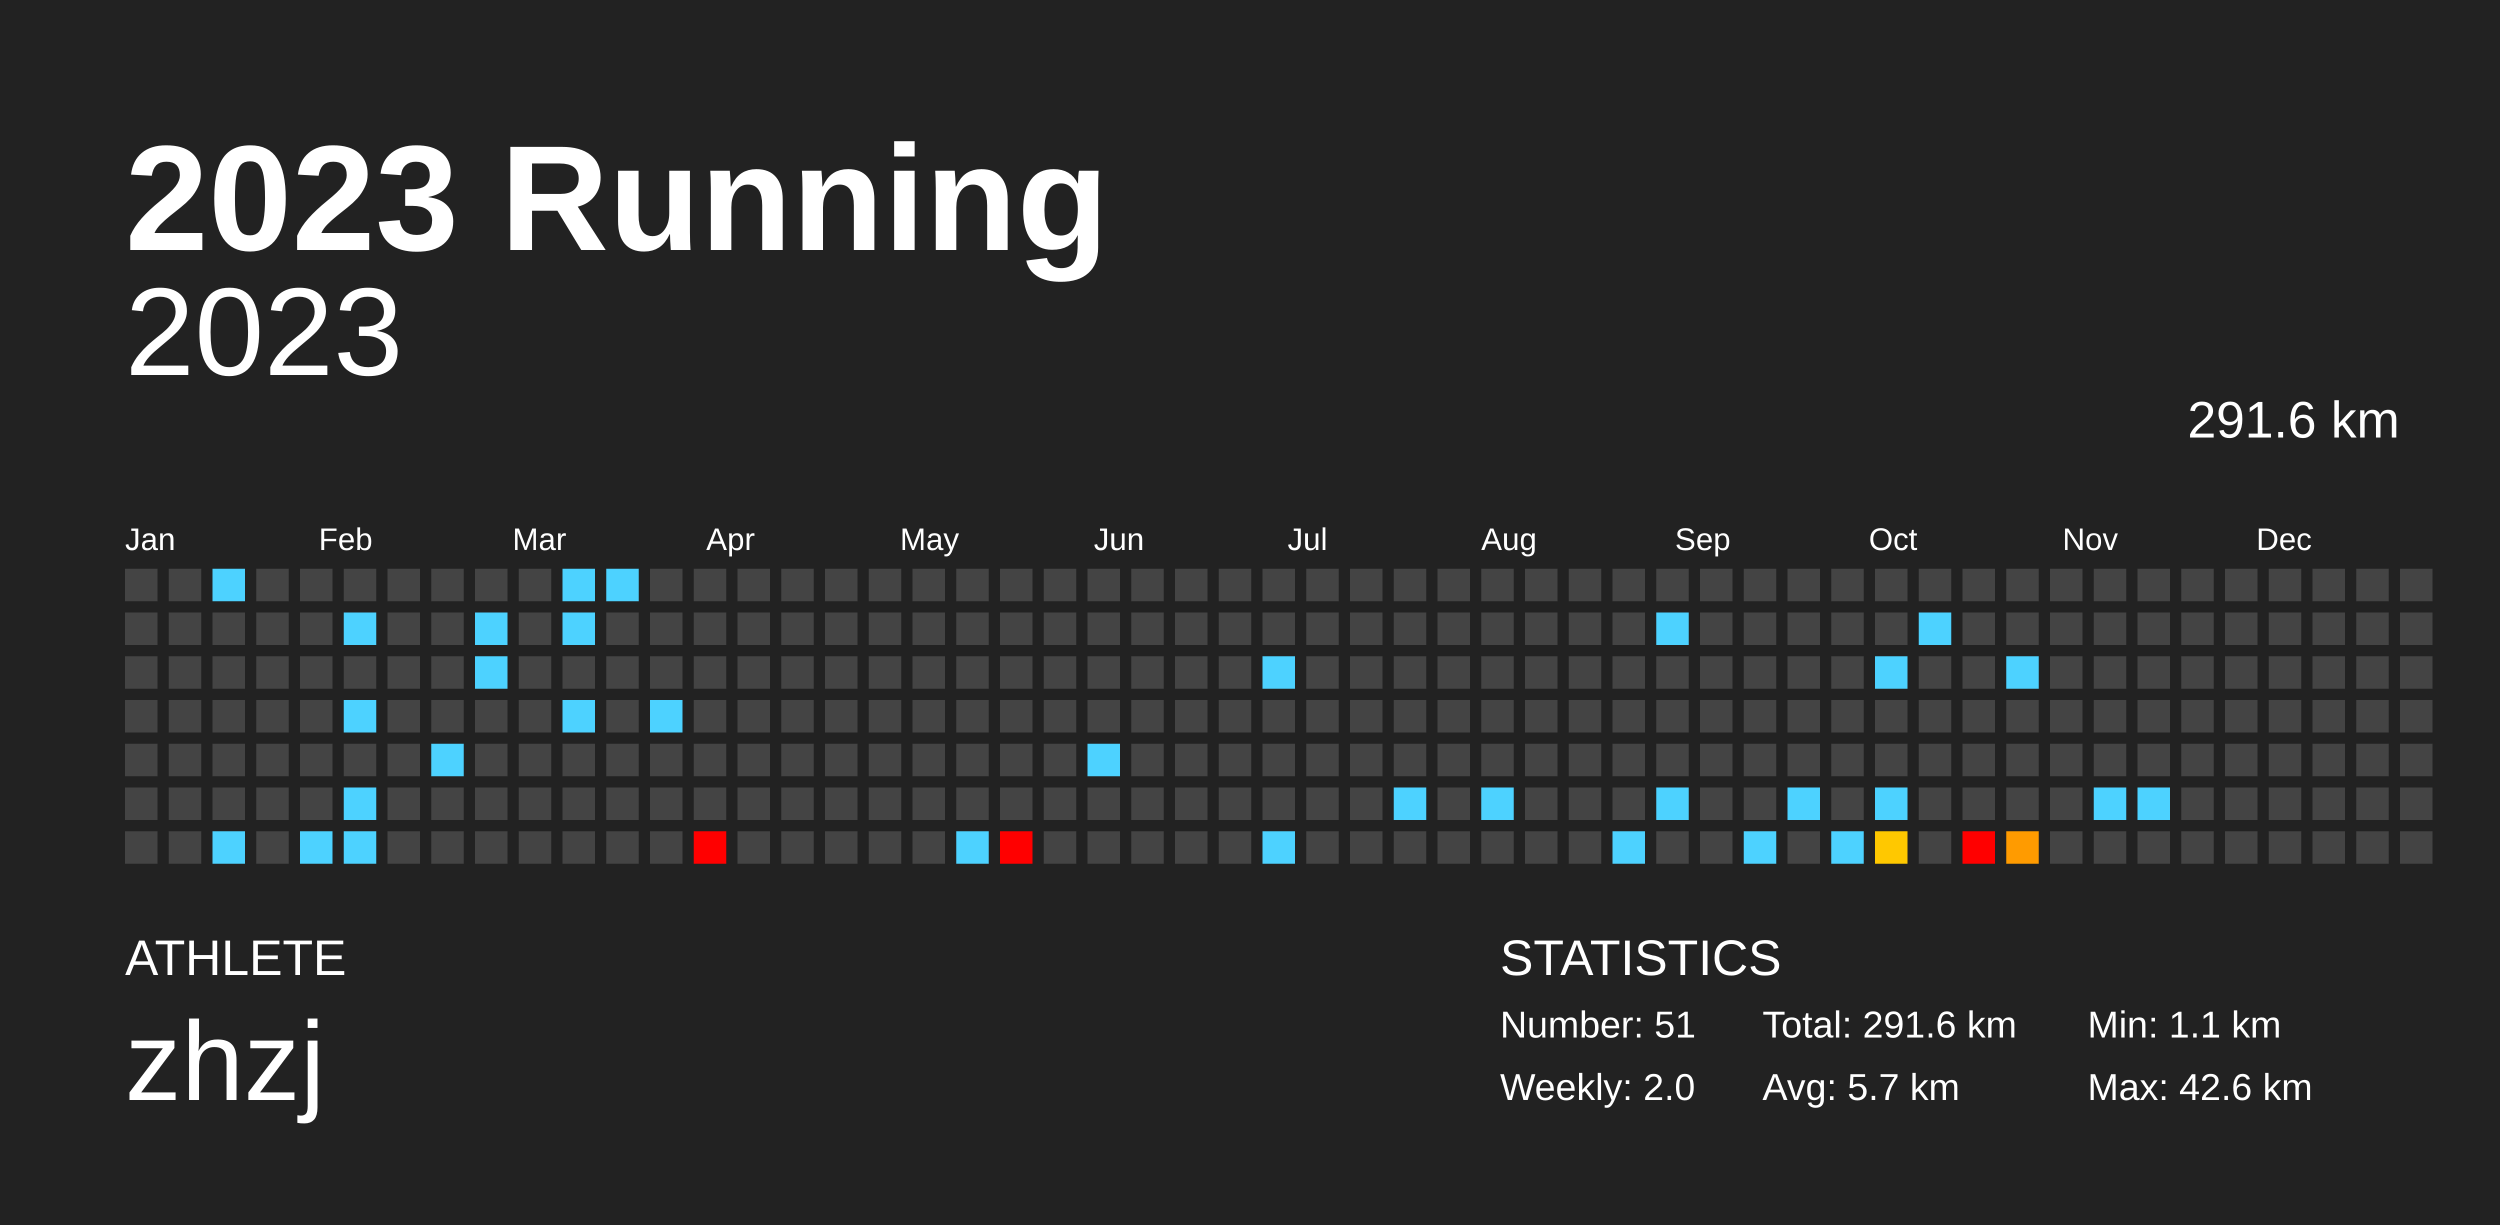
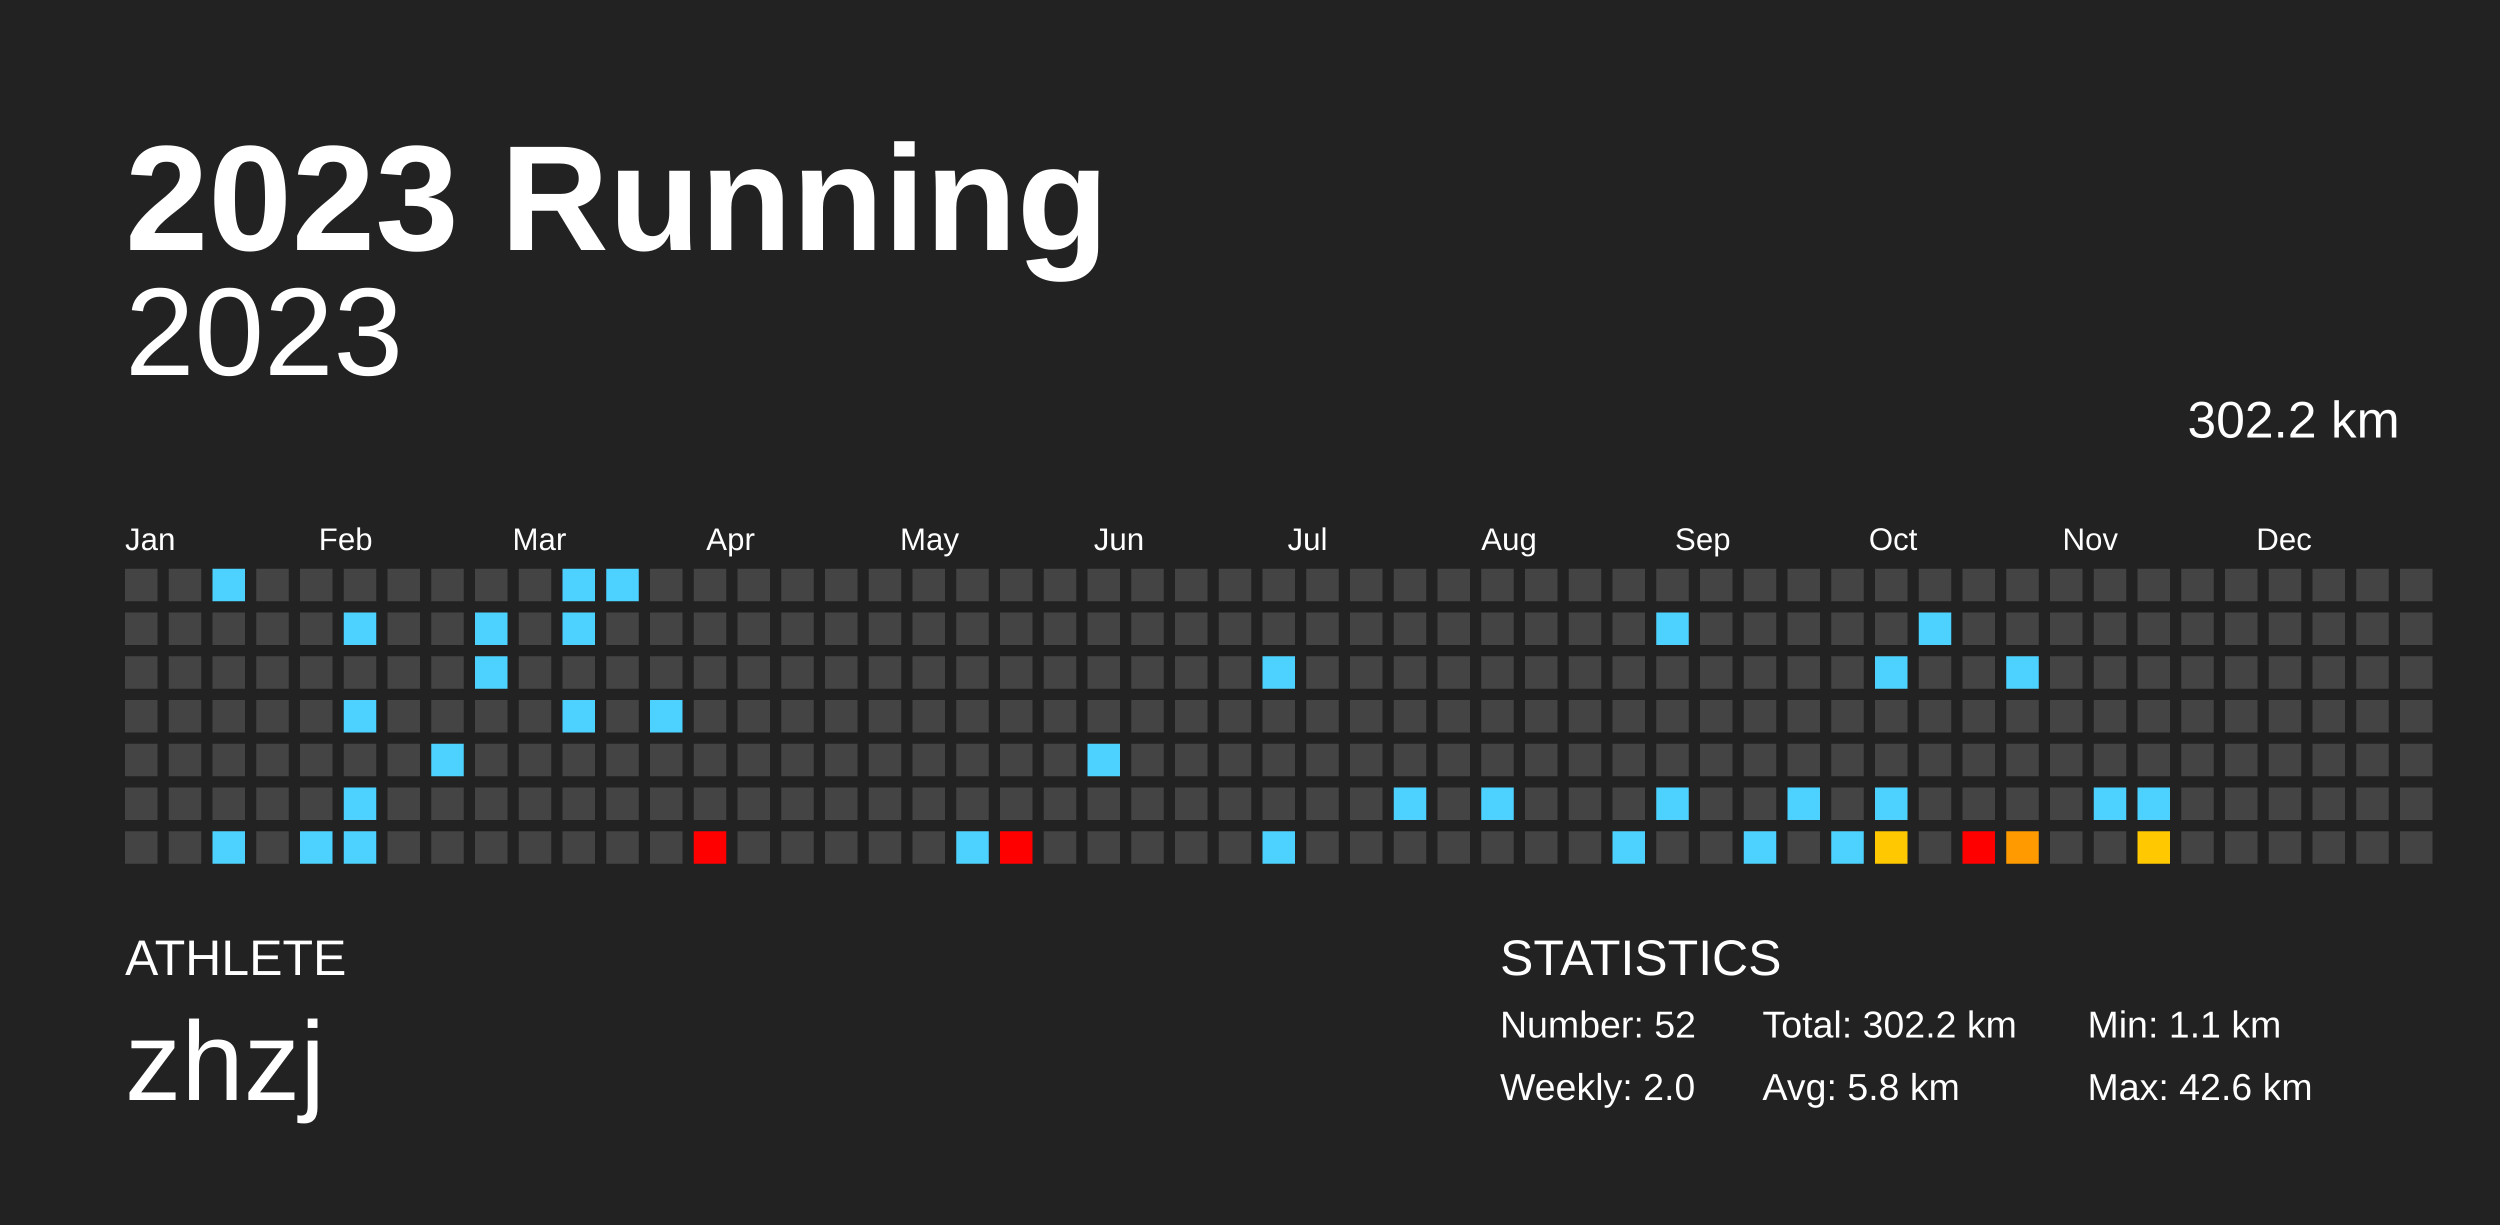
<svg xmlns="http://www.w3.org/2000/svg" baseProfile="full" height="98mm" version="1.1" viewBox="0,0,200,98" width="200mm">
  <defs />
  <rect fill="#222222" height="98" width="200" x="0" y="0" />
  <text fill="#FFFFFF" style="font-size:12px; font-family:Arial; font-weight:bold;" x="10" y="20">2023 Running</text>
  <text fill="#FFFFFF" style="font-size:4px; font-family:Arial" x="10" y="78">ATHLETE</text>
  <text fill="#FFFFFF" style="font-size:9px; font-family:Arial" x="10" y="88">zhzj</text>
  <text fill="#FFFFFF" style="font-size:4px; font-family:Arial" x="120" y="78">STATISTICS</text>
-   <text fill="#FFFFFF" style="font-size:3px; font-family:Arial" x="120" y="83">Number: 51</text>
+   <text fill="#FFFFFF" style="font-size:3px; font-family:Arial" x="120" y="83">Number: 52</text>
  <text fill="#FFFFFF" style="font-size:3px; font-family:Arial" x="120" y="88">Weekly: 2.0</text>
-   <text fill="#FFFFFF" style="font-size:3px; font-family:Arial" x="141" y="83">Total: 291.6 km</text>
-   <text fill="#FFFFFF" style="font-size:3px; font-family:Arial" x="141" y="88">Avg: 5.7 km</text>
+   <text fill="#FFFFFF" style="font-size:3px; font-family:Arial" x="141" y="83">Total: 302.2 km</text>
+   <text fill="#FFFFFF" style="font-size:3px; font-family:Arial" x="141" y="88">Avg: 5.8 km</text>
  <text fill="#FFFFFF" style="font-size:3px; font-family:Arial" x="167" y="83">Min: 1.1 km</text>
  <text fill="#FFFFFF" style="font-size:3px; font-family:Arial" x="167" y="88">Max: 42.6 km</text>
  <text alignment-baseline="hanging" fill="#FFFFFF" style="font-size:10.0px; font-family:Arial;" x="10" y="30">2023</text>
-   <text alignment-baseline="hanging" fill="#FFFFFF" style="font-size:4.125px; font-family:Arial;" x="175" y="35">291.6 km</text>
+   <text alignment-baseline="hanging" fill="#FFFFFF" style="font-size:4.125px; font-family:Arial;" x="175" y="35">302.2 km</text>
  <text fill="#FFFFFF" style="font-size:2.5px; font-family:Arial" x="10.0" y="44">Jan</text>
  <text fill="#FFFFFF" style="font-size:2.5px; font-family:Arial" x="25.5" y="44">Feb</text>
  <text fill="#FFFFFF" style="font-size:2.5px; font-family:Arial" x="41.0" y="44">Mar</text>
  <text fill="#FFFFFF" style="font-size:2.5px; font-family:Arial" x="56.5" y="44">Apr</text>
  <text fill="#FFFFFF" style="font-size:2.5px; font-family:Arial" x="72.0" y="44">May</text>
  <text fill="#FFFFFF" style="font-size:2.5px; font-family:Arial" x="87.5" y="44">Jun</text>
  <text fill="#FFFFFF" style="font-size:2.5px; font-family:Arial" x="103.0" y="44">Jul</text>
  <text fill="#FFFFFF" style="font-size:2.5px; font-family:Arial" x="118.5" y="44">Aug</text>
  <text fill="#FFFFFF" style="font-size:2.5px; font-family:Arial" x="134.0" y="44">Sep</text>
  <text fill="#FFFFFF" style="font-size:2.5px; font-family:Arial" x="149.5" y="44">Oct</text>
  <text fill="#FFFFFF" style="font-size:2.5px; font-family:Arial" x="165.0" y="44">Nov</text>
  <text fill="#FFFFFF" style="font-size:2.5px; font-family:Arial" x="180.5" y="44">Dec</text>
  <rect fill="#444444" height="2.6" width="2.6" x="10.0" y="45.5" />
  <rect fill="#444444" height="2.6" width="2.6" x="10.0" y="49.0" />
  <rect fill="#444444" height="2.6" width="2.6" x="10.0" y="52.5" />
  <rect fill="#444444" height="2.6" width="2.6" x="10.0" y="56.0" />
  <rect fill="#444444" height="2.6" width="2.6" x="10.0" y="59.5" />
  <rect fill="#444444" height="2.6" width="2.6" x="10.0" y="63.0" />
  <rect fill="#444444" height="2.6" width="2.6" x="10.0" y="66.5" />
  <rect fill="#444444" height="2.6" width="2.6" x="13.5" y="45.5" />
  <rect fill="#444444" height="2.6" width="2.6" x="13.5" y="49.0" />
  <rect fill="#444444" height="2.6" width="2.6" x="13.5" y="52.5" />
  <rect fill="#444444" height="2.6" width="2.6" x="13.5" y="56.0" />
  <rect fill="#444444" height="2.6" width="2.6" x="13.5" y="59.5" />
  <rect fill="#444444" height="2.6" width="2.6" x="13.5" y="63.0" />
  <rect fill="#444444" height="2.6" width="2.6" x="13.5" y="66.5" />
  <rect fill="#4dd2ff" height="2.6" width="2.6" x="17.0" y="45.5" />
  <rect fill="#444444" height="2.6" width="2.6" x="17.0" y="49.0" />
  <rect fill="#444444" height="2.6" width="2.6" x="17.0" y="52.5" />
  <rect fill="#444444" height="2.6" width="2.6" x="17.0" y="56.0" />
  <rect fill="#444444" height="2.6" width="2.6" x="17.0" y="59.5" />
  <rect fill="#444444" height="2.6" width="2.6" x="17.0" y="63.0" />
  <rect fill="#4dd2ff" height="2.6" width="2.6" x="17.0" y="66.5" />
  <rect fill="#444444" height="2.6" width="2.6" x="20.5" y="45.5" />
  <rect fill="#444444" height="2.6" width="2.6" x="20.5" y="49.0" />
  <rect fill="#444444" height="2.6" width="2.6" x="20.5" y="52.5" />
  <rect fill="#444444" height="2.6" width="2.6" x="20.5" y="56.0" />
  <rect fill="#444444" height="2.6" width="2.6" x="20.5" y="59.5" />
  <rect fill="#444444" height="2.6" width="2.6" x="20.5" y="63.0" />
  <rect fill="#444444" height="2.6" width="2.6" x="20.5" y="66.5" />
  <rect fill="#444444" height="2.6" width="2.6" x="24.0" y="45.5" />
  <rect fill="#444444" height="2.6" width="2.6" x="24.0" y="49.0" />
  <rect fill="#444444" height="2.6" width="2.6" x="24.0" y="52.5" />
  <rect fill="#444444" height="2.6" width="2.6" x="24.0" y="56.0" />
  <rect fill="#444444" height="2.6" width="2.6" x="24.0" y="59.5" />
  <rect fill="#444444" height="2.6" width="2.6" x="24.0" y="63.0" />
  <rect fill="#4dd2ff" height="2.6" width="2.6" x="24.0" y="66.5" />
  <rect fill="#444444" height="2.6" width="2.6" x="27.5" y="45.5" />
  <rect fill="#4dd2ff" height="2.6" width="2.6" x="27.5" y="49.0" />
  <rect fill="#444444" height="2.6" width="2.6" x="27.5" y="52.5" />
  <rect fill="#4dd2ff" height="2.6" width="2.6" x="27.5" y="56.0" />
  <rect fill="#444444" height="2.6" width="2.6" x="27.5" y="59.5" />
  <rect fill="#4dd2ff" height="2.6" width="2.6" x="27.5" y="63.0" />
  <rect fill="#4dd2ff" height="2.6" width="2.6" x="27.5" y="66.5" />
  <rect fill="#444444" height="2.6" width="2.6" x="31.0" y="45.5" />
  <rect fill="#444444" height="2.6" width="2.6" x="31.0" y="49.0" />
  <rect fill="#444444" height="2.6" width="2.6" x="31.0" y="52.5" />
  <rect fill="#444444" height="2.6" width="2.6" x="31.0" y="56.0" />
  <rect fill="#444444" height="2.6" width="2.6" x="31.0" y="59.5" />
  <rect fill="#444444" height="2.6" width="2.6" x="31.0" y="63.0" />
  <rect fill="#444444" height="2.6" width="2.6" x="31.0" y="66.5" />
  <rect fill="#444444" height="2.6" width="2.6" x="34.5" y="45.5" />
  <rect fill="#444444" height="2.6" width="2.6" x="34.5" y="49.0" />
  <rect fill="#444444" height="2.6" width="2.6" x="34.5" y="52.5" />
  <rect fill="#444444" height="2.6" width="2.6" x="34.5" y="56.0" />
  <rect fill="#4dd2ff" height="2.6" width="2.6" x="34.5" y="59.5" />
  <rect fill="#444444" height="2.6" width="2.6" x="34.5" y="63.0" />
  <rect fill="#444444" height="2.6" width="2.6" x="34.5" y="66.5" />
  <rect fill="#444444" height="2.6" width="2.6" x="38.0" y="45.5" />
  <rect fill="#4dd2ff" height="2.6" width="2.6" x="38.0" y="49.0" />
  <rect fill="#4dd2ff" height="2.6" width="2.6" x="38.0" y="52.5" />
  <rect fill="#444444" height="2.6" width="2.6" x="38.0" y="56.0" />
  <rect fill="#444444" height="2.6" width="2.6" x="38.0" y="59.5" />
  <rect fill="#444444" height="2.6" width="2.6" x="38.0" y="63.0" />
  <rect fill="#444444" height="2.6" width="2.6" x="38.0" y="66.5" />
  <rect fill="#444444" height="2.6" width="2.6" x="41.5" y="45.5" />
  <rect fill="#444444" height="2.6" width="2.6" x="41.5" y="49.0" />
  <rect fill="#444444" height="2.6" width="2.6" x="41.5" y="52.5" />
  <rect fill="#444444" height="2.6" width="2.6" x="41.5" y="56.0" />
  <rect fill="#444444" height="2.6" width="2.6" x="41.5" y="59.5" />
  <rect fill="#444444" height="2.6" width="2.6" x="41.5" y="63.0" />
  <rect fill="#444444" height="2.6" width="2.6" x="41.5" y="66.5" />
  <rect fill="#4dd2ff" height="2.6" width="2.6" x="45.0" y="45.5" />
  <rect fill="#4dd2ff" height="2.6" width="2.6" x="45.0" y="49.0" />
  <rect fill="#444444" height="2.6" width="2.6" x="45.0" y="52.5" />
  <rect fill="#4dd2ff" height="2.6" width="2.6" x="45.0" y="56.0" />
  <rect fill="#444444" height="2.6" width="2.6" x="45.0" y="59.5" />
  <rect fill="#444444" height="2.6" width="2.6" x="45.0" y="63.0" />
  <rect fill="#444444" height="2.6" width="2.6" x="45.0" y="66.5" />
  <rect fill="#4dd2ff" height="2.6" width="2.6" x="48.5" y="45.5" />
  <rect fill="#444444" height="2.6" width="2.6" x="48.5" y="49.0" />
  <rect fill="#444444" height="2.6" width="2.6" x="48.5" y="52.5" />
  <rect fill="#444444" height="2.6" width="2.6" x="48.5" y="56.0" />
  <rect fill="#444444" height="2.6" width="2.6" x="48.5" y="59.5" />
  <rect fill="#444444" height="2.6" width="2.6" x="48.5" y="63.0" />
  <rect fill="#444444" height="2.6" width="2.6" x="48.5" y="66.5" />
  <rect fill="#444444" height="2.6" width="2.6" x="52.0" y="45.5" />
  <rect fill="#444444" height="2.6" width="2.6" x="52.0" y="49.0" />
  <rect fill="#444444" height="2.6" width="2.6" x="52.0" y="52.5" />
  <rect fill="#4dd2ff" height="2.6" width="2.6" x="52.0" y="56.0" />
  <rect fill="#444444" height="2.6" width="2.6" x="52.0" y="59.5" />
  <rect fill="#444444" height="2.6" width="2.6" x="52.0" y="63.0" />
  <rect fill="#444444" height="2.6" width="2.6" x="52.0" y="66.5" />
  <rect fill="#444444" height="2.6" width="2.6" x="55.5" y="45.5" />
  <rect fill="#444444" height="2.6" width="2.6" x="55.5" y="49.0" />
  <rect fill="#444444" height="2.6" width="2.6" x="55.5" y="52.5" />
  <rect fill="#444444" height="2.6" width="2.6" x="55.5" y="56.0" />
  <rect fill="#444444" height="2.6" width="2.6" x="55.5" y="59.5" />
  <rect fill="#444444" height="2.6" width="2.6" x="55.5" y="63.0" />
  <rect fill="red" height="2.6" width="2.6" x="55.5" y="66.5" />
  <rect fill="#444444" height="2.6" width="2.6" x="59.0" y="45.5" />
  <rect fill="#444444" height="2.6" width="2.6" x="59.0" y="49.0" />
  <rect fill="#444444" height="2.6" width="2.6" x="59.0" y="52.5" />
  <rect fill="#444444" height="2.6" width="2.6" x="59.0" y="56.0" />
  <rect fill="#444444" height="2.6" width="2.6" x="59.0" y="59.5" />
  <rect fill="#444444" height="2.6" width="2.6" x="59.0" y="63.0" />
  <rect fill="#444444" height="2.6" width="2.6" x="59.0" y="66.5" />
  <rect fill="#444444" height="2.6" width="2.6" x="62.5" y="45.5" />
  <rect fill="#444444" height="2.6" width="2.6" x="62.5" y="49.0" />
  <rect fill="#444444" height="2.6" width="2.6" x="62.5" y="52.5" />
  <rect fill="#444444" height="2.6" width="2.6" x="62.5" y="56.0" />
  <rect fill="#444444" height="2.6" width="2.6" x="62.5" y="59.5" />
  <rect fill="#444444" height="2.6" width="2.6" x="62.5" y="63.0" />
  <rect fill="#444444" height="2.6" width="2.6" x="62.5" y="66.5" />
  <rect fill="#444444" height="2.6" width="2.6" x="66.0" y="45.5" />
  <rect fill="#444444" height="2.6" width="2.6" x="66.0" y="49.0" />
  <rect fill="#444444" height="2.6" width="2.6" x="66.0" y="52.5" />
  <rect fill="#444444" height="2.6" width="2.6" x="66.0" y="56.0" />
  <rect fill="#444444" height="2.6" width="2.6" x="66.0" y="59.5" />
  <rect fill="#444444" height="2.6" width="2.6" x="66.0" y="63.0" />
  <rect fill="#444444" height="2.6" width="2.6" x="66.0" y="66.5" />
  <rect fill="#444444" height="2.6" width="2.6" x="69.5" y="45.5" />
  <rect fill="#444444" height="2.6" width="2.6" x="69.5" y="49.0" />
  <rect fill="#444444" height="2.6" width="2.6" x="69.5" y="52.5" />
  <rect fill="#444444" height="2.6" width="2.6" x="69.5" y="56.0" />
  <rect fill="#444444" height="2.6" width="2.6" x="69.5" y="59.5" />
  <rect fill="#444444" height="2.6" width="2.6" x="69.5" y="63.0" />
  <rect fill="#444444" height="2.6" width="2.6" x="69.5" y="66.5" />
  <rect fill="#444444" height="2.6" width="2.6" x="73.0" y="45.5" />
  <rect fill="#444444" height="2.6" width="2.6" x="73.0" y="49.0" />
  <rect fill="#444444" height="2.6" width="2.6" x="73.0" y="52.5" />
  <rect fill="#444444" height="2.6" width="2.6" x="73.0" y="56.0" />
  <rect fill="#444444" height="2.6" width="2.6" x="73.0" y="59.5" />
  <rect fill="#444444" height="2.6" width="2.6" x="73.0" y="63.0" />
  <rect fill="#444444" height="2.6" width="2.6" x="73.0" y="66.5" />
  <rect fill="#444444" height="2.6" width="2.6" x="76.5" y="45.5" />
  <rect fill="#444444" height="2.6" width="2.6" x="76.5" y="49.0" />
  <rect fill="#444444" height="2.6" width="2.6" x="76.5" y="52.5" />
  <rect fill="#444444" height="2.6" width="2.6" x="76.5" y="56.0" />
  <rect fill="#444444" height="2.6" width="2.6" x="76.5" y="59.5" />
  <rect fill="#444444" height="2.6" width="2.6" x="76.5" y="63.0" />
  <rect fill="#4dd2ff" height="2.6" width="2.6" x="76.5" y="66.5" />
  <rect fill="#444444" height="2.6" width="2.6" x="80.0" y="45.5" />
  <rect fill="#444444" height="2.6" width="2.6" x="80.0" y="49.0" />
  <rect fill="#444444" height="2.6" width="2.6" x="80.0" y="52.5" />
  <rect fill="#444444" height="2.6" width="2.6" x="80.0" y="56.0" />
  <rect fill="#444444" height="2.6" width="2.6" x="80.0" y="59.5" />
  <rect fill="#444444" height="2.6" width="2.6" x="80.0" y="63.0" />
  <rect fill="red" height="2.6" width="2.6" x="80.0" y="66.5" />
  <rect fill="#444444" height="2.6" width="2.6" x="83.5" y="45.5" />
  <rect fill="#444444" height="2.6" width="2.6" x="83.5" y="49.0" />
  <rect fill="#444444" height="2.6" width="2.6" x="83.5" y="52.5" />
  <rect fill="#444444" height="2.6" width="2.6" x="83.5" y="56.0" />
  <rect fill="#444444" height="2.6" width="2.6" x="83.5" y="59.5" />
  <rect fill="#444444" height="2.6" width="2.6" x="83.5" y="63.0" />
  <rect fill="#444444" height="2.6" width="2.6" x="83.5" y="66.5" />
  <rect fill="#444444" height="2.6" width="2.6" x="87.0" y="45.5" />
  <rect fill="#444444" height="2.6" width="2.6" x="87.0" y="49.0" />
  <rect fill="#444444" height="2.6" width="2.6" x="87.0" y="52.5" />
  <rect fill="#444444" height="2.6" width="2.6" x="87.0" y="56.0" />
  <rect fill="#4dd2ff" height="2.6" width="2.6" x="87.0" y="59.5" />
  <rect fill="#444444" height="2.6" width="2.6" x="87.0" y="63.0" />
  <rect fill="#444444" height="2.6" width="2.6" x="87.0" y="66.5" />
  <rect fill="#444444" height="2.6" width="2.6" x="90.5" y="45.5" />
  <rect fill="#444444" height="2.6" width="2.6" x="90.5" y="49.0" />
  <rect fill="#444444" height="2.6" width="2.6" x="90.5" y="52.5" />
  <rect fill="#444444" height="2.6" width="2.6" x="90.5" y="56.0" />
  <rect fill="#444444" height="2.6" width="2.6" x="90.5" y="59.5" />
  <rect fill="#444444" height="2.6" width="2.6" x="90.5" y="63.0" />
  <rect fill="#444444" height="2.6" width="2.6" x="90.5" y="66.5" />
  <rect fill="#444444" height="2.6" width="2.6" x="94.0" y="45.5" />
  <rect fill="#444444" height="2.6" width="2.6" x="94.0" y="49.0" />
  <rect fill="#444444" height="2.6" width="2.6" x="94.0" y="52.5" />
  <rect fill="#444444" height="2.6" width="2.6" x="94.0" y="56.0" />
  <rect fill="#444444" height="2.6" width="2.6" x="94.0" y="59.5" />
  <rect fill="#444444" height="2.6" width="2.6" x="94.0" y="63.0" />
  <rect fill="#444444" height="2.6" width="2.6" x="94.0" y="66.5" />
  <rect fill="#444444" height="2.6" width="2.6" x="97.5" y="45.5" />
  <rect fill="#444444" height="2.6" width="2.6" x="97.5" y="49.0" />
  <rect fill="#444444" height="2.6" width="2.6" x="97.5" y="52.5" />
  <rect fill="#444444" height="2.6" width="2.6" x="97.5" y="56.0" />
  <rect fill="#444444" height="2.6" width="2.6" x="97.5" y="59.5" />
  <rect fill="#444444" height="2.6" width="2.6" x="97.5" y="63.0" />
  <rect fill="#444444" height="2.6" width="2.6" x="97.5" y="66.5" />
  <rect fill="#444444" height="2.6" width="2.6" x="101.0" y="45.5" />
  <rect fill="#444444" height="2.6" width="2.6" x="101.0" y="49.0" />
  <rect fill="#4dd2ff" height="2.6" width="2.6" x="101.0" y="52.5" />
  <rect fill="#444444" height="2.6" width="2.6" x="101.0" y="56.0" />
  <rect fill="#444444" height="2.6" width="2.6" x="101.0" y="59.5" />
  <rect fill="#444444" height="2.6" width="2.6" x="101.0" y="63.0" />
  <rect fill="#4dd2ff" height="2.6" width="2.6" x="101.0" y="66.5" />
  <rect fill="#444444" height="2.6" width="2.6" x="104.5" y="45.5" />
  <rect fill="#444444" height="2.6" width="2.6" x="104.5" y="49.0" />
  <rect fill="#444444" height="2.6" width="2.6" x="104.5" y="52.5" />
  <rect fill="#444444" height="2.6" width="2.6" x="104.5" y="56.0" />
  <rect fill="#444444" height="2.6" width="2.6" x="104.5" y="59.5" />
  <rect fill="#444444" height="2.6" width="2.6" x="104.5" y="63.0" />
  <rect fill="#444444" height="2.6" width="2.6" x="104.5" y="66.5" />
  <rect fill="#444444" height="2.6" width="2.6" x="108.0" y="45.5" />
  <rect fill="#444444" height="2.6" width="2.6" x="108.0" y="49.0" />
  <rect fill="#444444" height="2.6" width="2.6" x="108.0" y="52.5" />
  <rect fill="#444444" height="2.6" width="2.6" x="108.0" y="56.0" />
  <rect fill="#444444" height="2.6" width="2.6" x="108.0" y="59.5" />
  <rect fill="#444444" height="2.6" width="2.6" x="108.0" y="63.0" />
  <rect fill="#444444" height="2.6" width="2.6" x="108.0" y="66.5" />
  <rect fill="#444444" height="2.6" width="2.6" x="111.5" y="45.5" />
  <rect fill="#444444" height="2.6" width="2.6" x="111.5" y="49.0" />
  <rect fill="#444444" height="2.6" width="2.6" x="111.5" y="52.5" />
  <rect fill="#444444" height="2.6" width="2.6" x="111.5" y="56.0" />
  <rect fill="#444444" height="2.6" width="2.6" x="111.5" y="59.5" />
  <rect fill="#4dd2ff" height="2.6" width="2.6" x="111.5" y="63.0" />
  <rect fill="#444444" height="2.6" width="2.6" x="111.5" y="66.5" />
  <rect fill="#444444" height="2.6" width="2.6" x="115.0" y="45.5" />
  <rect fill="#444444" height="2.6" width="2.6" x="115.0" y="49.0" />
  <rect fill="#444444" height="2.6" width="2.6" x="115.0" y="52.5" />
  <rect fill="#444444" height="2.6" width="2.6" x="115.0" y="56.0" />
  <rect fill="#444444" height="2.6" width="2.6" x="115.0" y="59.5" />
  <rect fill="#444444" height="2.6" width="2.6" x="115.0" y="63.0" />
  <rect fill="#444444" height="2.6" width="2.6" x="115.0" y="66.5" />
  <rect fill="#444444" height="2.6" width="2.6" x="118.5" y="45.5" />
  <rect fill="#444444" height="2.6" width="2.6" x="118.5" y="49.0" />
  <rect fill="#444444" height="2.6" width="2.6" x="118.5" y="52.5" />
  <rect fill="#444444" height="2.6" width="2.6" x="118.5" y="56.0" />
  <rect fill="#444444" height="2.6" width="2.6" x="118.5" y="59.5" />
  <rect fill="#4dd2ff" height="2.6" width="2.6" x="118.5" y="63.0" />
  <rect fill="#444444" height="2.6" width="2.6" x="118.5" y="66.5" />
  <rect fill="#444444" height="2.6" width="2.6" x="122.0" y="45.5" />
  <rect fill="#444444" height="2.6" width="2.6" x="122.0" y="49.0" />
  <rect fill="#444444" height="2.6" width="2.6" x="122.0" y="52.5" />
  <rect fill="#444444" height="2.6" width="2.6" x="122.0" y="56.0" />
  <rect fill="#444444" height="2.6" width="2.6" x="122.0" y="59.5" />
  <rect fill="#444444" height="2.6" width="2.6" x="122.0" y="63.0" />
  <rect fill="#444444" height="2.6" width="2.6" x="122.0" y="66.5" />
  <rect fill="#444444" height="2.6" width="2.6" x="125.5" y="45.5" />
  <rect fill="#444444" height="2.6" width="2.6" x="125.5" y="49.0" />
  <rect fill="#444444" height="2.6" width="2.6" x="125.5" y="52.5" />
  <rect fill="#444444" height="2.6" width="2.6" x="125.5" y="56.0" />
  <rect fill="#444444" height="2.6" width="2.6" x="125.5" y="59.5" />
  <rect fill="#444444" height="2.6" width="2.6" x="125.5" y="63.0" />
  <rect fill="#444444" height="2.6" width="2.6" x="125.5" y="66.5" />
  <rect fill="#444444" height="2.6" width="2.6" x="129.0" y="45.5" />
  <rect fill="#444444" height="2.6" width="2.6" x="129.0" y="49.0" />
  <rect fill="#444444" height="2.6" width="2.6" x="129.0" y="52.5" />
  <rect fill="#444444" height="2.6" width="2.6" x="129.0" y="56.0" />
  <rect fill="#444444" height="2.6" width="2.6" x="129.0" y="59.5" />
  <rect fill="#444444" height="2.6" width="2.6" x="129.0" y="63.0" />
  <rect fill="#4dd2ff" height="2.6" width="2.6" x="129.0" y="66.5" />
  <rect fill="#444444" height="2.6" width="2.6" x="132.5" y="45.5" />
  <rect fill="#4dd2ff" height="2.6" width="2.6" x="132.5" y="49.0" />
  <rect fill="#444444" height="2.6" width="2.6" x="132.5" y="52.5" />
  <rect fill="#444444" height="2.6" width="2.6" x="132.5" y="56.0" />
  <rect fill="#444444" height="2.6" width="2.6" x="132.5" y="59.5" />
  <rect fill="#4dd2ff" height="2.6" width="2.6" x="132.5" y="63.0" />
  <rect fill="#444444" height="2.6" width="2.6" x="132.5" y="66.5" />
  <rect fill="#444444" height="2.6" width="2.6" x="136.0" y="45.5" />
  <rect fill="#444444" height="2.6" width="2.6" x="136.0" y="49.0" />
  <rect fill="#444444" height="2.6" width="2.6" x="136.0" y="52.5" />
  <rect fill="#444444" height="2.6" width="2.6" x="136.0" y="56.0" />
  <rect fill="#444444" height="2.6" width="2.6" x="136.0" y="59.5" />
  <rect fill="#444444" height="2.6" width="2.6" x="136.0" y="63.0" />
  <rect fill="#444444" height="2.6" width="2.6" x="136.0" y="66.5" />
  <rect fill="#444444" height="2.6" width="2.6" x="139.5" y="45.5" />
  <rect fill="#444444" height="2.6" width="2.6" x="139.5" y="49.0" />
  <rect fill="#444444" height="2.6" width="2.6" x="139.5" y="52.5" />
  <rect fill="#444444" height="2.6" width="2.6" x="139.5" y="56.0" />
  <rect fill="#444444" height="2.6" width="2.6" x="139.5" y="59.5" />
  <rect fill="#444444" height="2.6" width="2.6" x="139.5" y="63.0" />
  <rect fill="#4dd2ff" height="2.6" width="2.6" x="139.5" y="66.5" />
  <rect fill="#444444" height="2.6" width="2.6" x="143.0" y="45.5" />
  <rect fill="#444444" height="2.6" width="2.6" x="143.0" y="49.0" />
  <rect fill="#444444" height="2.6" width="2.6" x="143.0" y="52.5" />
  <rect fill="#444444" height="2.6" width="2.6" x="143.0" y="56.0" />
  <rect fill="#444444" height="2.6" width="2.6" x="143.0" y="59.5" />
  <rect fill="#4dd2ff" height="2.6" width="2.6" x="143.0" y="63.0" />
  <rect fill="#444444" height="2.6" width="2.6" x="143.0" y="66.5" />
  <rect fill="#444444" height="2.6" width="2.6" x="146.5" y="45.5" />
  <rect fill="#444444" height="2.6" width="2.6" x="146.5" y="49.0" />
  <rect fill="#444444" height="2.6" width="2.6" x="146.5" y="52.5" />
  <rect fill="#444444" height="2.6" width="2.6" x="146.5" y="56.0" />
  <rect fill="#444444" height="2.6" width="2.6" x="146.5" y="59.5" />
  <rect fill="#444444" height="2.6" width="2.6" x="146.5" y="63.0" />
  <rect fill="#4dd2ff" height="2.6" width="2.6" x="146.5" y="66.5" />
  <rect fill="#444444" height="2.6" width="2.6" x="150.0" y="45.5" />
  <rect fill="#444444" height="2.6" width="2.6" x="150.0" y="49.0" />
  <rect fill="#4dd2ff" height="2.6" width="2.6" x="150.0" y="52.5" />
  <rect fill="#444444" height="2.6" width="2.6" x="150.0" y="56.0" />
  <rect fill="#444444" height="2.6" width="2.6" x="150.0" y="59.5" />
  <rect fill="#4dd2ff" height="2.6" width="2.6" x="150.0" y="63.0" />
  <rect fill="#ffc800" height="2.6" width="2.6" x="150.0" y="66.5" />
  <rect fill="#444444" height="2.6" width="2.6" x="153.5" y="45.5" />
  <rect fill="#4dd2ff" height="2.6" width="2.6" x="153.5" y="49.0" />
  <rect fill="#444444" height="2.6" width="2.6" x="153.5" y="52.5" />
  <rect fill="#444444" height="2.6" width="2.6" x="153.5" y="56.0" />
  <rect fill="#444444" height="2.6" width="2.6" x="153.5" y="59.5" />
  <rect fill="#444444" height="2.6" width="2.6" x="153.5" y="63.0" />
  <rect fill="#444444" height="2.6" width="2.6" x="153.5" y="66.5" />
  <rect fill="#444444" height="2.6" width="2.6" x="157.0" y="45.5" />
  <rect fill="#444444" height="2.6" width="2.6" x="157.0" y="49.0" />
  <rect fill="#444444" height="2.6" width="2.6" x="157.0" y="52.5" />
  <rect fill="#444444" height="2.6" width="2.6" x="157.0" y="56.0" />
  <rect fill="#444444" height="2.6" width="2.6" x="157.0" y="59.5" />
  <rect fill="#444444" height="2.6" width="2.6" x="157.0" y="63.0" />
  <rect fill="red" height="2.6" width="2.6" x="157.0" y="66.5" />
  <rect fill="#444444" height="2.6" width="2.6" x="160.5" y="45.5" />
  <rect fill="#444444" height="2.6" width="2.6" x="160.5" y="49.0" />
  <rect fill="#4dd2ff" height="2.6" width="2.6" x="160.5" y="52.5" />
  <rect fill="#444444" height="2.6" width="2.6" x="160.5" y="56.0" />
  <rect fill="#444444" height="2.6" width="2.6" x="160.5" y="59.5" />
  <rect fill="#444444" height="2.6" width="2.6" x="160.5" y="63.0" />
  <rect fill="#ff9b00" height="2.6" width="2.6" x="160.5" y="66.5" />
  <rect fill="#444444" height="2.6" width="2.6" x="164.0" y="45.5" />
  <rect fill="#444444" height="2.6" width="2.6" x="164.0" y="49.0" />
  <rect fill="#444444" height="2.6" width="2.6" x="164.0" y="52.5" />
  <rect fill="#444444" height="2.6" width="2.6" x="164.0" y="56.0" />
  <rect fill="#444444" height="2.6" width="2.6" x="164.0" y="59.5" />
  <rect fill="#444444" height="2.6" width="2.6" x="164.0" y="63.0" />
  <rect fill="#444444" height="2.6" width="2.6" x="164.0" y="66.5" />
  <rect fill="#444444" height="2.6" width="2.6" x="167.5" y="45.5" />
  <rect fill="#444444" height="2.6" width="2.6" x="167.5" y="49.0" />
  <rect fill="#444444" height="2.6" width="2.6" x="167.5" y="52.5" />
  <rect fill="#444444" height="2.6" width="2.6" x="167.5" y="56.0" />
  <rect fill="#444444" height="2.6" width="2.6" x="167.5" y="59.5" />
  <rect fill="#4dd2ff" height="2.6" width="2.6" x="167.5" y="63.0" />
  <rect fill="#444444" height="2.6" width="2.6" x="167.5" y="66.5" />
  <rect fill="#444444" height="2.6" width="2.6" x="171.0" y="45.5" />
  <rect fill="#444444" height="2.6" width="2.6" x="171.0" y="49.0" />
  <rect fill="#444444" height="2.6" width="2.6" x="171.0" y="52.5" />
  <rect fill="#444444" height="2.6" width="2.6" x="171.0" y="56.0" />
  <rect fill="#444444" height="2.6" width="2.6" x="171.0" y="59.5" />
  <rect fill="#4dd2ff" height="2.6" width="2.6" x="171.0" y="63.0" />
-   <rect fill="#444444" height="2.6" width="2.6" x="171.0" y="66.5" />
+   <rect fill="#ffc800" height="2.6" width="2.6" x="171.0" y="66.5" />
  <rect fill="#444444" height="2.6" width="2.6" x="174.5" y="45.5" />
  <rect fill="#444444" height="2.6" width="2.6" x="174.5" y="49.0" />
  <rect fill="#444444" height="2.6" width="2.6" x="174.5" y="52.5" />
  <rect fill="#444444" height="2.6" width="2.6" x="174.5" y="56.0" />
  <rect fill="#444444" height="2.6" width="2.6" x="174.5" y="59.5" />
  <rect fill="#444444" height="2.6" width="2.6" x="174.5" y="63.0" />
  <rect fill="#444444" height="2.6" width="2.6" x="174.5" y="66.5" />
  <rect fill="#444444" height="2.6" width="2.6" x="178.0" y="45.5" />
  <rect fill="#444444" height="2.6" width="2.6" x="178.0" y="49.0" />
  <rect fill="#444444" height="2.6" width="2.6" x="178.0" y="52.5" />
  <rect fill="#444444" height="2.6" width="2.6" x="178.0" y="56.0" />
  <rect fill="#444444" height="2.6" width="2.6" x="178.0" y="59.5" />
  <rect fill="#444444" height="2.6" width="2.6" x="178.0" y="63.0" />
  <rect fill="#444444" height="2.6" width="2.6" x="178.0" y="66.5" />
  <rect fill="#444444" height="2.6" width="2.6" x="181.5" y="45.5" />
  <rect fill="#444444" height="2.6" width="2.6" x="181.5" y="49.0" />
  <rect fill="#444444" height="2.6" width="2.6" x="181.5" y="52.5" />
  <rect fill="#444444" height="2.6" width="2.6" x="181.5" y="56.0" />
  <rect fill="#444444" height="2.6" width="2.6" x="181.5" y="59.5" />
  <rect fill="#444444" height="2.6" width="2.6" x="181.5" y="63.0" />
  <rect fill="#444444" height="2.6" width="2.6" x="181.5" y="66.5" />
  <rect fill="#444444" height="2.6" width="2.6" x="185.0" y="45.5" />
  <rect fill="#444444" height="2.6" width="2.6" x="185.0" y="49.0" />
  <rect fill="#444444" height="2.6" width="2.6" x="185.0" y="52.5" />
  <rect fill="#444444" height="2.6" width="2.6" x="185.0" y="56.0" />
  <rect fill="#444444" height="2.6" width="2.6" x="185.0" y="59.5" />
  <rect fill="#444444" height="2.6" width="2.6" x="185.0" y="63.0" />
  <rect fill="#444444" height="2.6" width="2.6" x="185.0" y="66.5" />
  <rect fill="#444444" height="2.6" width="2.6" x="188.5" y="45.5" />
  <rect fill="#444444" height="2.6" width="2.6" x="188.5" y="49.0" />
  <rect fill="#444444" height="2.6" width="2.6" x="188.5" y="52.5" />
  <rect fill="#444444" height="2.6" width="2.6" x="188.5" y="56.0" />
  <rect fill="#444444" height="2.6" width="2.6" x="188.5" y="59.5" />
  <rect fill="#444444" height="2.6" width="2.6" x="188.5" y="63.0" />
  <rect fill="#444444" height="2.6" width="2.6" x="188.5" y="66.5" />
  <rect fill="#444444" height="2.6" width="2.6" x="192.0" y="45.5" />
  <rect fill="#444444" height="2.6" width="2.6" x="192.0" y="49.0" />
  <rect fill="#444444" height="2.6" width="2.6" x="192.0" y="52.5" />
  <rect fill="#444444" height="2.6" width="2.6" x="192.0" y="56.0" />
  <rect fill="#444444" height="2.6" width="2.6" x="192.0" y="59.5" />
  <rect fill="#444444" height="2.6" width="2.6" x="192.0" y="63.0" />
  <rect fill="#444444" height="2.6" width="2.6" x="192.0" y="66.5" />
</svg>
